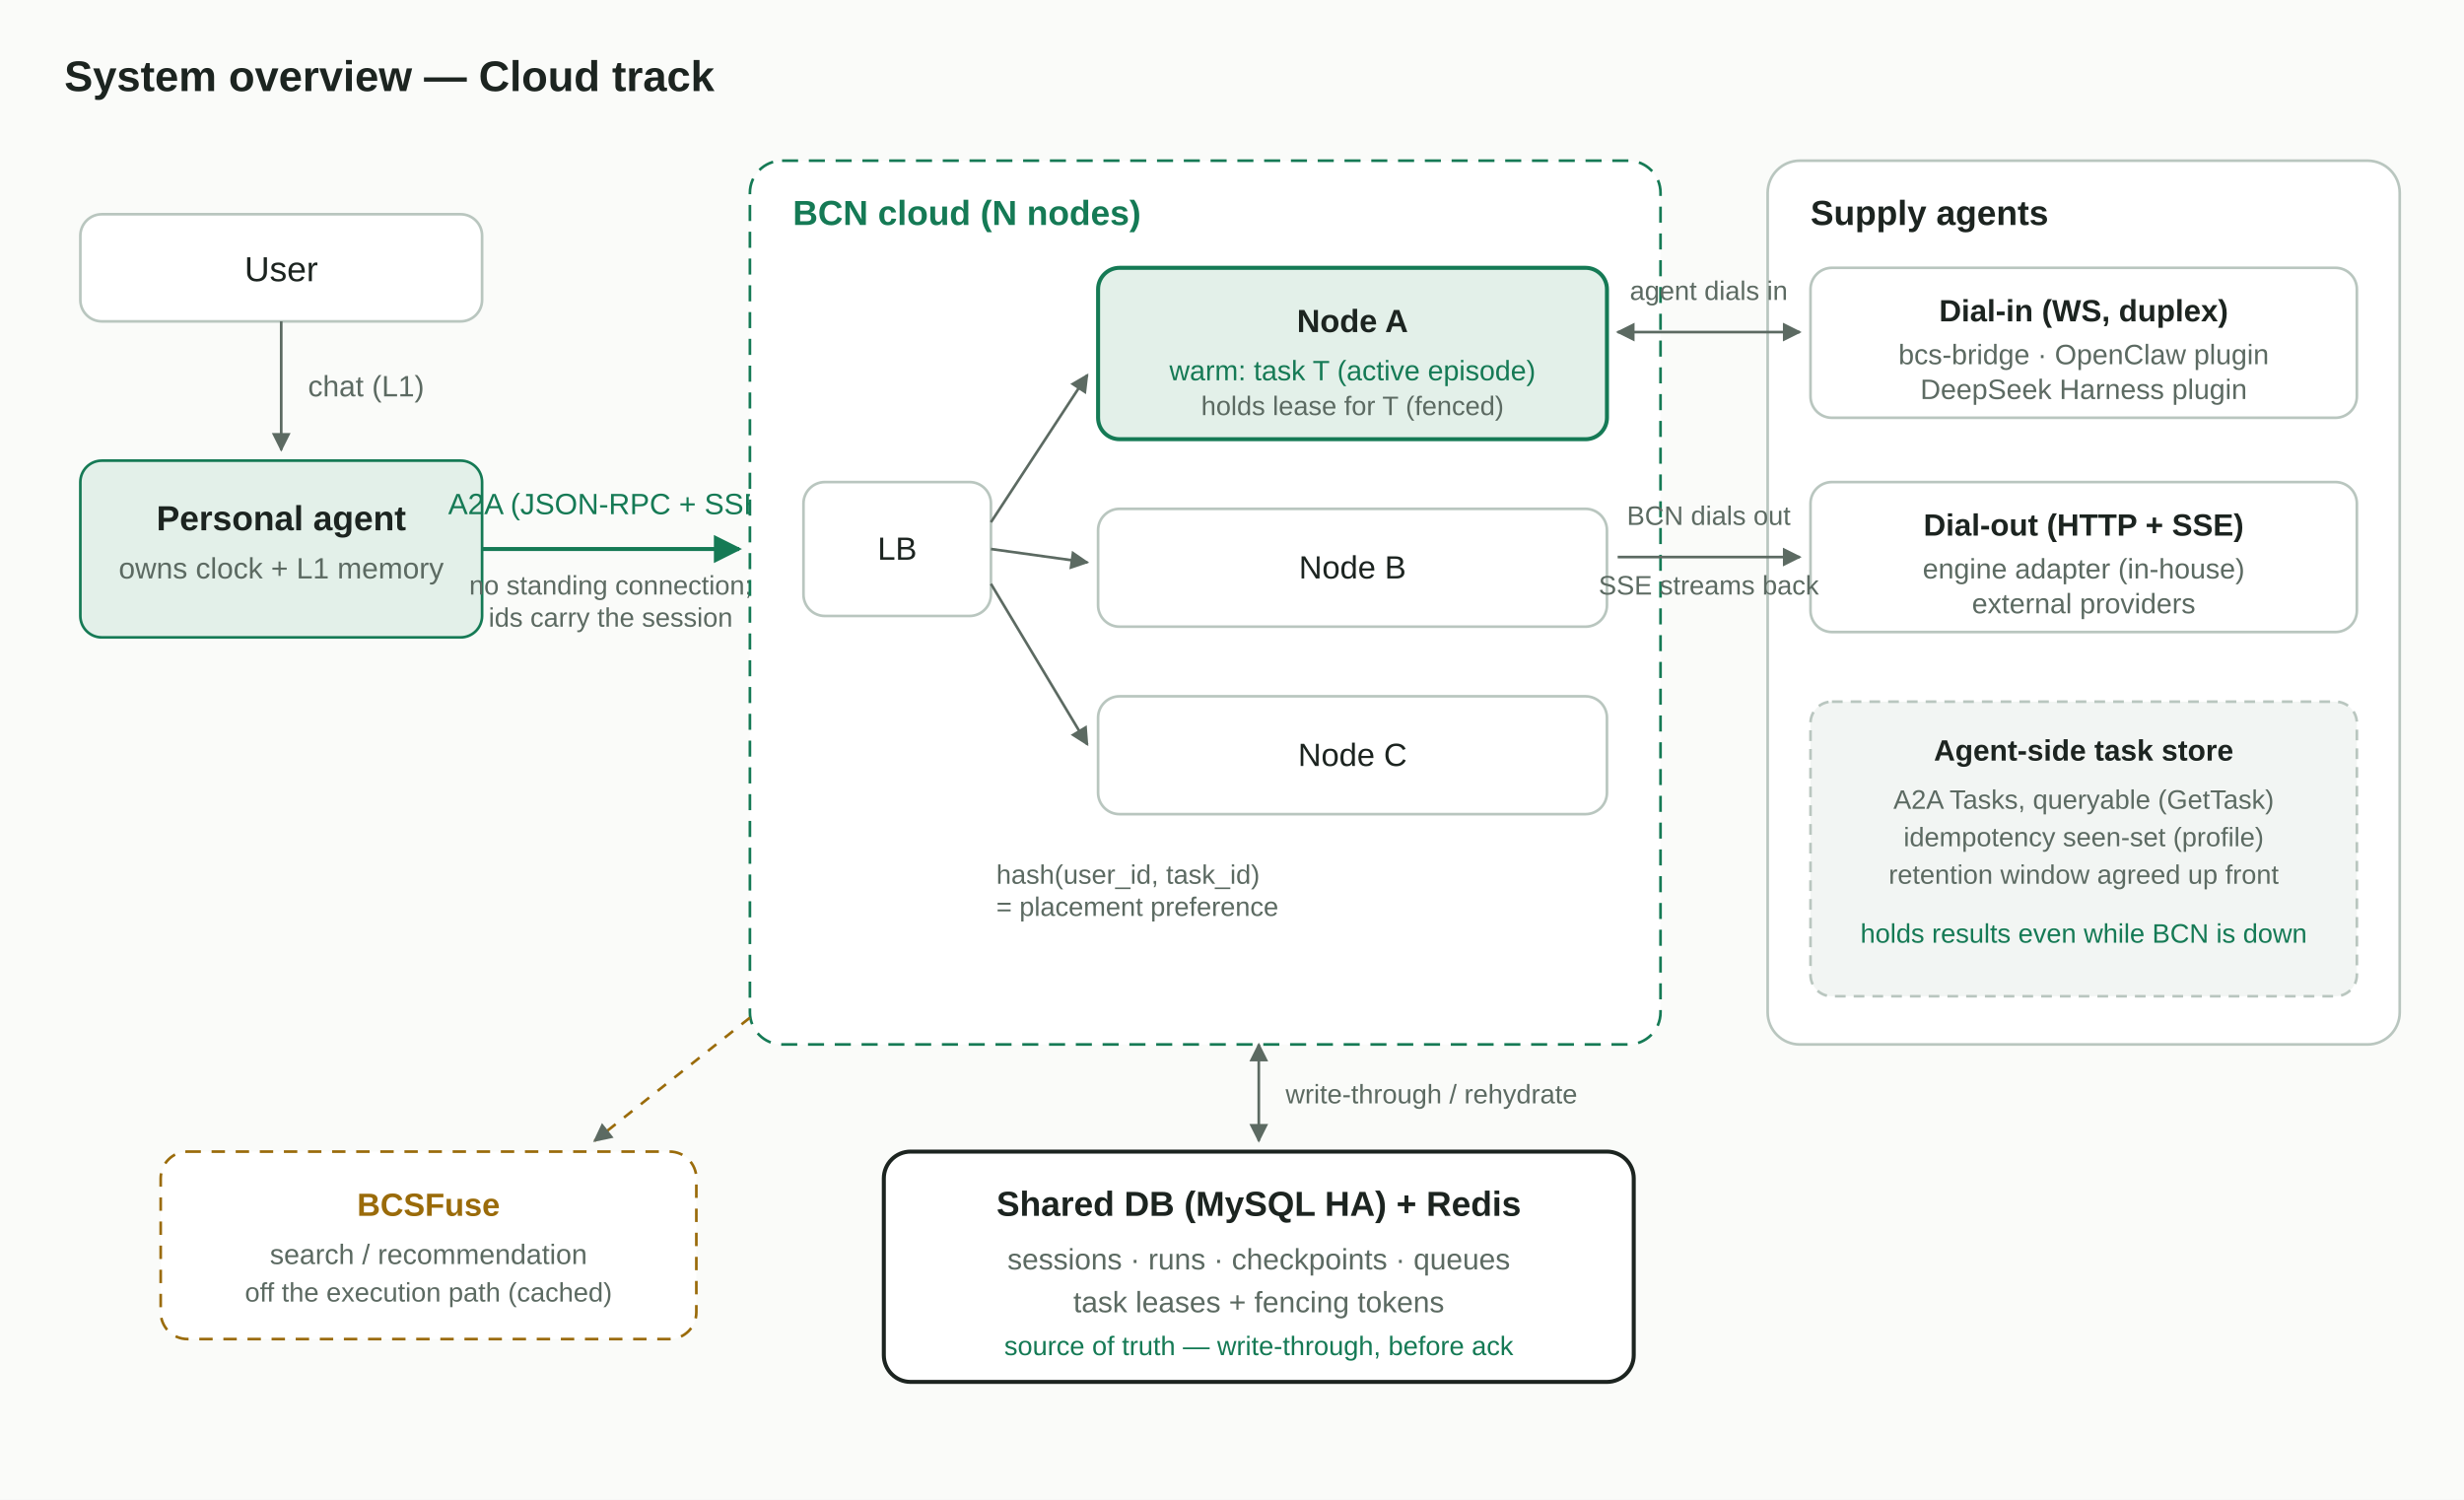
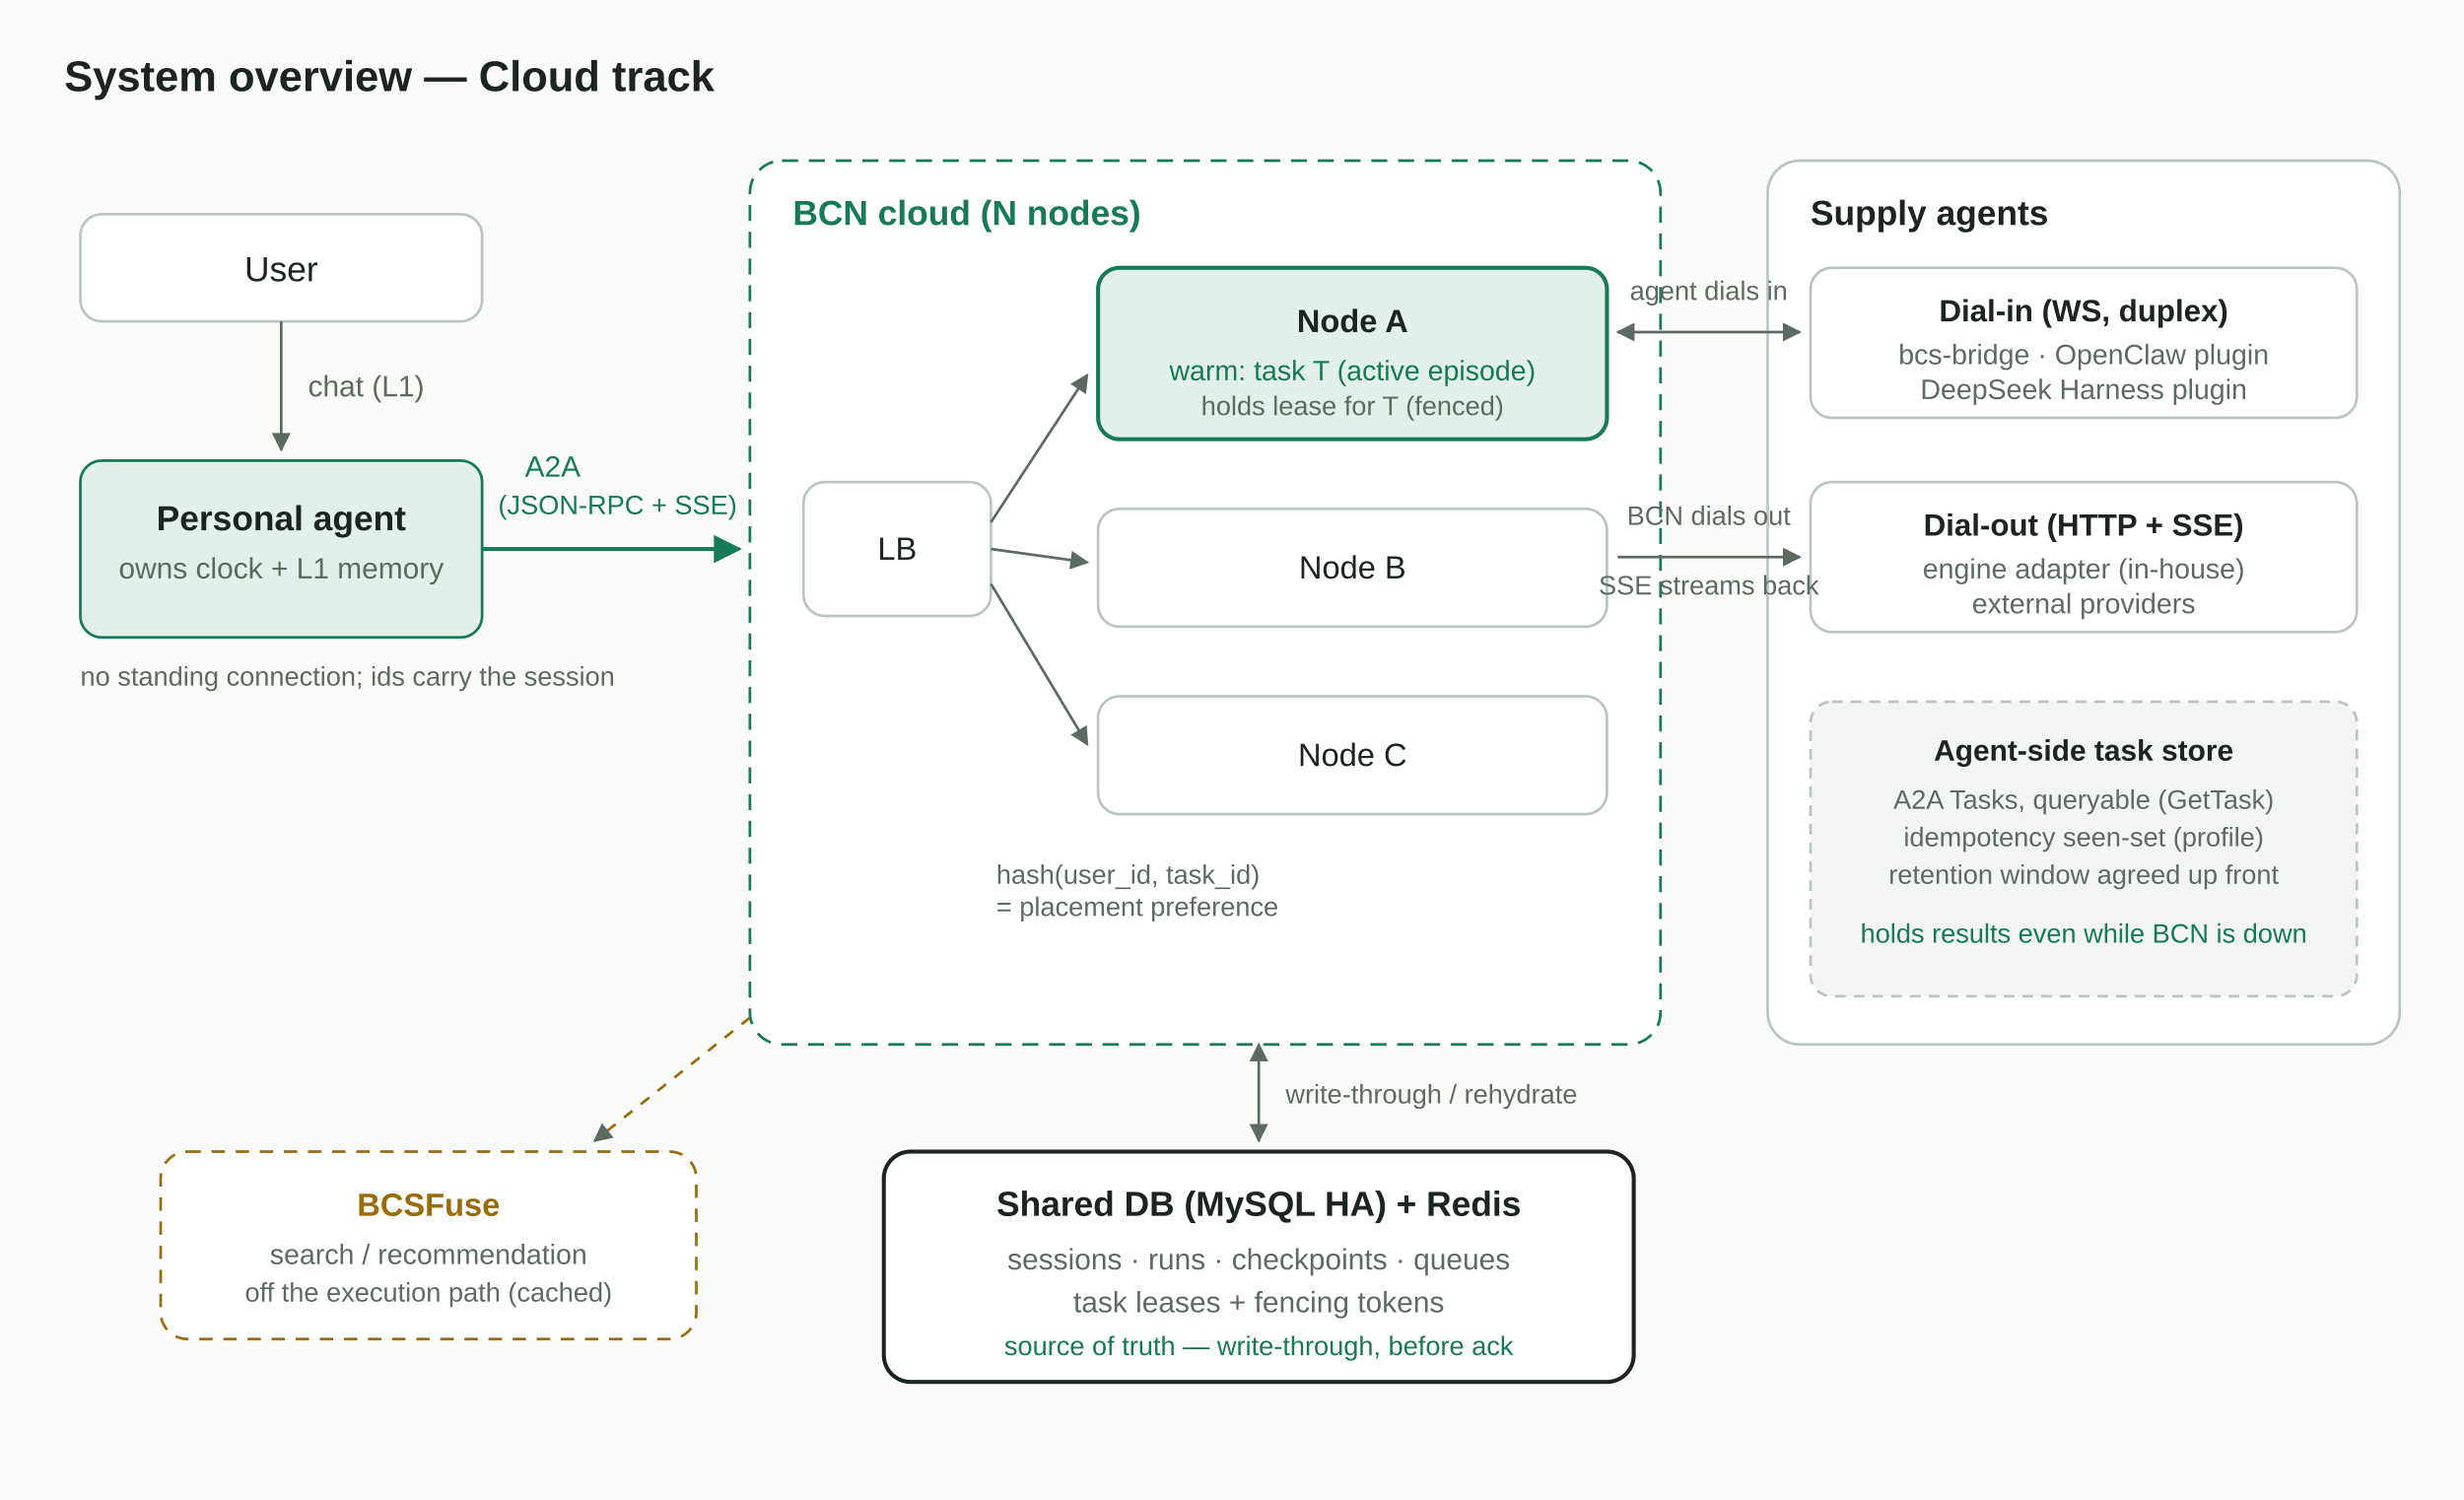
<svg xmlns="http://www.w3.org/2000/svg" viewBox="0 0 920 560" font-family="Arial, Helvetica, sans-serif">
  <defs>
    <marker id="ar" viewBox="0 0 10 10" refX="9" refY="5" markerWidth="7" markerHeight="7" orient="auto-start-reverse">
      <path d="M0 0L10 5L0 10z" fill="#5c6a62" />
    </marker>
    <marker id="ag" viewBox="0 0 10 10" refX="9" refY="5" markerWidth="7" markerHeight="7" orient="auto-start-reverse">
      <path d="M0 0L10 5L0 10z" fill="#157a55" />
    </marker>
  </defs>
  <rect x="0" y="0" width="920" height="560" fill="#fafbf9" />
  <text x="24" y="34" font-size="16" font-weight="bold" fill="#1c2420">System overview — Cloud track</text>
  <rect x="30" y="80" width="150" height="40" rx="8" fill="#ffffff" stroke="#b9c6bf" />
  <text x="105" y="105" font-size="13" text-anchor="middle" fill="#1c2420">User</text>
  <line x1="105" y1="120" x2="105" y2="168" stroke="#5c6a62" marker-end="url(#ar)" />
  <text x="115" y="148" font-size="11" fill="#5c6a62">chat (L1)</text>
  <rect x="30" y="172" width="150" height="66" rx="8" fill="#e3f0e9" stroke="#157a55" />
  <text x="105" y="198" font-size="13" font-weight="bold" text-anchor="middle" fill="#1c2420">Personal agent</text>
  <text x="105" y="216" font-size="11" text-anchor="middle" fill="#5c6a62">owns clock + L1 memory</text>
  <line x1="180" y1="205" x2="276" y2="205" stroke="#157a55" stroke-width="1.5" marker-end="url(#ag)" />
-   <text x="228" y="192" font-size="11" text-anchor="middle" fill="#157a55">A2A (JSON-RPC + SSE)</text>
-   <text x="228" y="222" font-size="10" text-anchor="middle" fill="#5c6a62">no standing connection;</text>
-   <text x="228" y="234" font-size="10" text-anchor="middle" fill="#5c6a62">ids carry the session</text>
+   <text x="196" y="178" font-size="11" fill="#157a55">A2A</text>
+   <text x="186" y="192" font-size="10" fill="#157a55">(JSON-RPC + SSE)</text>
+   <text x="30" y="256" font-size="10" fill="#5c6a62">no standing connection; ids carry the session</text>
  <rect x="280" y="60" width="340" height="330" rx="12" fill="#ffffff" stroke="#157a55" stroke-dasharray="6 4" />
  <text x="296" y="84" font-size="13" font-weight="bold" fill="#157a55">BCN cloud (N nodes)</text>
  <rect x="300" y="180" width="70" height="50" rx="8" fill="#ffffff" stroke="#b9c6bf" />
  <text x="335" y="209" font-size="12" text-anchor="middle" fill="#1c2420">LB</text>
  <rect x="410" y="100" width="190" height="64" rx="8" fill="#e3f0e9" stroke="#157a55" stroke-width="1.5" />
  <text x="505" y="124" font-size="12" font-weight="bold" text-anchor="middle" fill="#1c2420">Node A</text>
  <text x="505" y="142" font-size="10.5" text-anchor="middle" fill="#157a55">warm: task T (active episode)</text>
  <text x="505" y="155" font-size="10" text-anchor="middle" fill="#5c6a62">holds lease for T (fenced)</text>
  <rect x="410" y="190" width="190" height="44" rx="8" fill="#ffffff" stroke="#b9c6bf" />
  <text x="505" y="216" font-size="12" text-anchor="middle" fill="#1c2420">Node B</text>
  <rect x="410" y="260" width="190" height="44" rx="8" fill="#ffffff" stroke="#b9c6bf" />
  <text x="505" y="286" font-size="12" text-anchor="middle" fill="#1c2420">Node C</text>
  <line x1="370" y1="195" x2="406" y2="140" stroke="#5c6a62" marker-end="url(#ar)" />
  <line x1="370" y1="205" x2="406" y2="210" stroke="#5c6a62" marker-end="url(#ar)" />
  <line x1="370" y1="218" x2="406" y2="278" stroke="#5c6a62" marker-end="url(#ar)" />
  <text x="372" y="330" font-size="10" fill="#5c6a62">hash(user_id, task_id)</text>
  <text x="372" y="342" font-size="10" fill="#5c6a62">= placement preference</text>
  <rect x="330" y="430" width="280" height="86" rx="10" fill="#ffffff" stroke="#1c2420" stroke-width="1.5" />
  <text x="470" y="454" font-size="13" font-weight="bold" text-anchor="middle" fill="#1c2420">Shared DB (MySQL HA) + Redis</text>
  <text x="470" y="474" font-size="11" text-anchor="middle" fill="#5c6a62">sessions · runs · checkpoints · queues</text>
  <text x="470" y="490" font-size="11" text-anchor="middle" fill="#5c6a62">task leases + fencing tokens</text>
  <text x="470" y="506" font-size="10" text-anchor="middle" fill="#157a55">source of truth — write-through, before ack</text>
  <line x1="470" y1="390" x2="470" y2="426" stroke="#5c6a62" marker-start="url(#ar)" marker-end="url(#ar)" />
  <text x="480" y="412" font-size="10" fill="#5c6a62">write-through / rehydrate</text>
  <rect x="60" y="430" width="200" height="70" rx="10" fill="#ffffff" stroke="#9a6b0a" stroke-dasharray="5 4" />
  <text x="160" y="454" font-size="12" font-weight="bold" text-anchor="middle" fill="#9a6b0a">BCSFuse</text>
  <text x="160" y="472" font-size="10.5" text-anchor="middle" fill="#5c6a62">search / recommendation</text>
  <text x="160" y="486" font-size="10" text-anchor="middle" fill="#5c6a62">off the execution path (cached)</text>
  <line x1="280" y1="380" x2="222" y2="426" stroke="#9a6b0a" stroke-dasharray="4 4" marker-end="url(#ar)" />
  <rect x="660" y="60" width="236" height="330" rx="12" fill="#ffffff" stroke="#b9c6bf" />
  <text x="676" y="84" font-size="13" font-weight="bold" fill="#1c2420">Supply agents</text>
  <rect x="676" y="100" width="204" height="56" rx="8" fill="#ffffff" stroke="#b9c6bf" />
  <text x="778" y="120" font-size="11.5" font-weight="bold" text-anchor="middle" fill="#1c2420">Dial-in (WS, duplex)</text>
  <text x="778" y="136" font-size="10.5" text-anchor="middle" fill="#5c6a62">bcs-bridge · OpenClaw plugin</text>
  <text x="778" y="149" font-size="10.5" text-anchor="middle" fill="#5c6a62">DeepSeek Harness plugin</text>
  <rect x="676" y="180" width="204" height="56" rx="8" fill="#ffffff" stroke="#b9c6bf" />
  <text x="778" y="200" font-size="11.5" font-weight="bold" text-anchor="middle" fill="#1c2420">Dial-out (HTTP + SSE)</text>
  <text x="778" y="216" font-size="10.5" text-anchor="middle" fill="#5c6a62">engine adapter (in-house)</text>
  <text x="778" y="229" font-size="10.5" text-anchor="middle" fill="#5c6a62">external providers</text>
  <rect x="676" y="262" width="204" height="110" rx="8" fill="#f2f5f3" stroke="#b9c6bf" stroke-dasharray="4 3" />
  <text x="778" y="284" font-size="11" font-weight="bold" text-anchor="middle" fill="#1c2420">Agent-side task store</text>
  <text x="778" y="302" font-size="10" text-anchor="middle" fill="#5c6a62">A2A Tasks, queryable (GetTask)</text>
  <text x="778" y="316" font-size="10" text-anchor="middle" fill="#5c6a62">idempotency seen-set (profile)</text>
  <text x="778" y="330" font-size="10" text-anchor="middle" fill="#5c6a62">retention window agreed up front</text>
  <text x="778" y="352" font-size="10" text-anchor="middle" fill="#157a55">holds results even while BCN is down</text>
  <line x1="672" y1="124" x2="604" y2="124" stroke="#5c6a62" marker-end="url(#ar)" marker-start="url(#ar)" />
  <text x="638" y="112" font-size="10" text-anchor="middle" fill="#5c6a62">agent dials in</text>
  <line x1="604" y1="208" x2="672" y2="208" stroke="#5c6a62" marker-end="url(#ar)" />
  <text x="638" y="196" font-size="10" text-anchor="middle" fill="#5c6a62">BCN dials out</text>
  <text x="638" y="222" font-size="10" text-anchor="middle" fill="#5c6a62">SSE streams back</text>
</svg>
